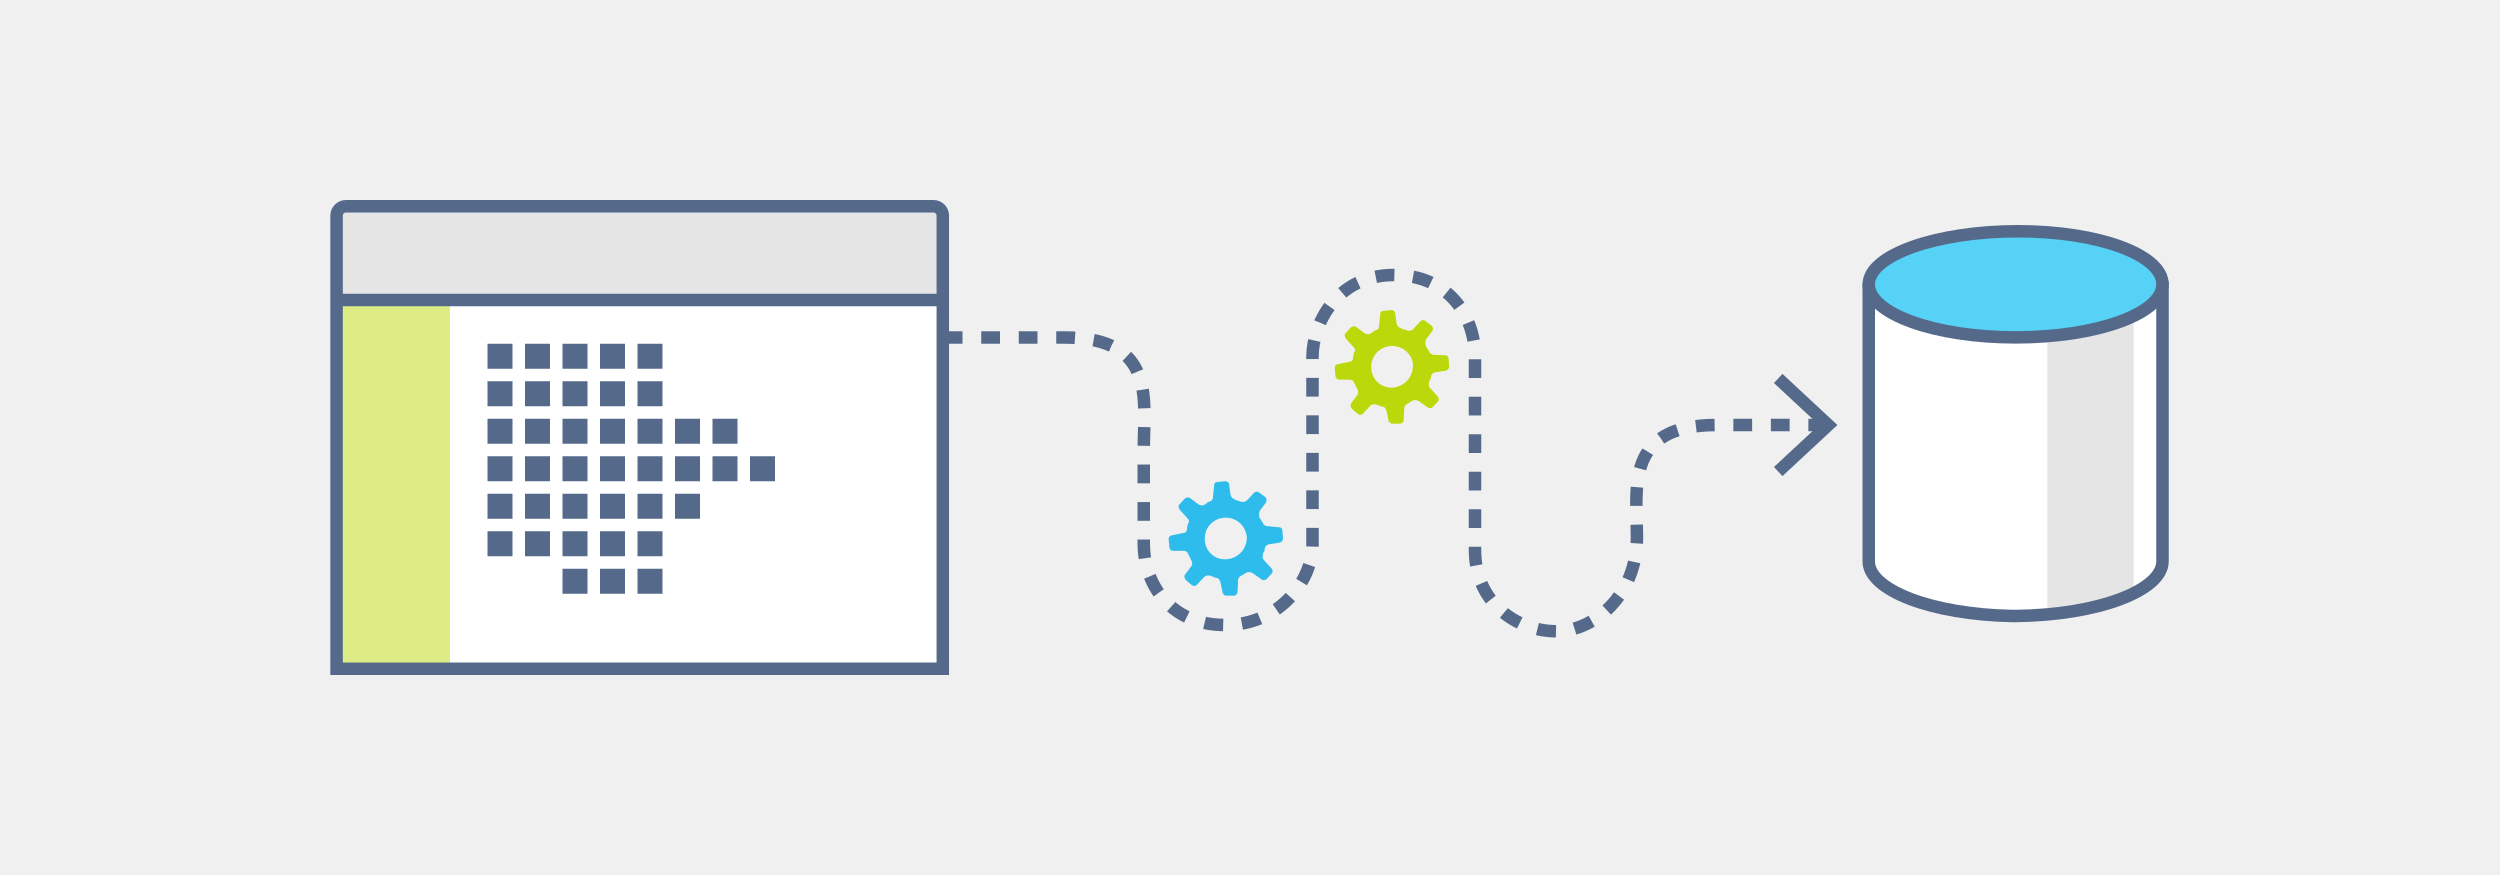
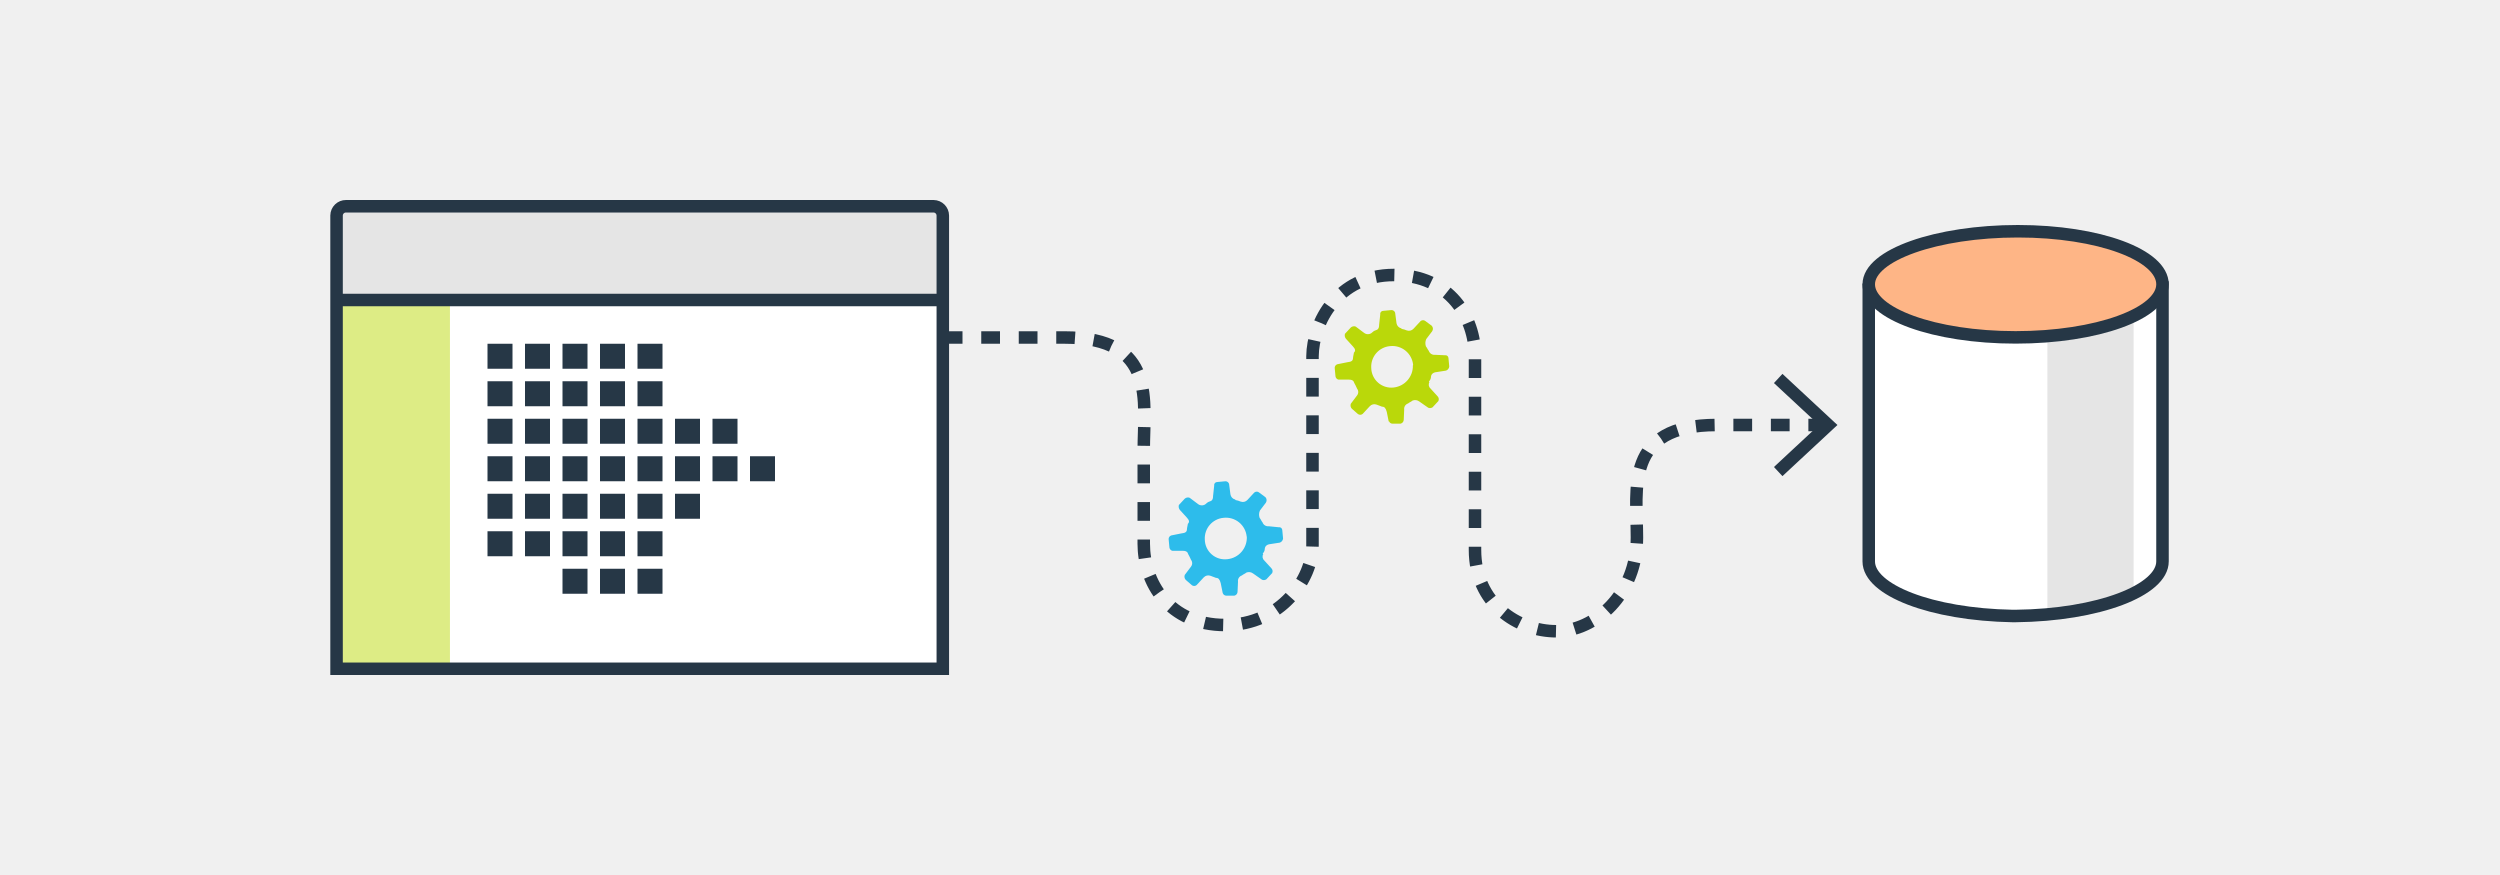
<svg xmlns="http://www.w3.org/2000/svg" viewBox="0 0 400 140" style="background-color: #ffb690;">
  <defs>
-     <style>.cls-1,.cls-10{fill:#fff;}.cls-2{fill:#e5e5e5;}.cls-3,.cls-5{fill:none;}.cls-10,.cls-3,.cls-4,.cls-5{stroke:#556a8a;stroke-miterlimit:10;stroke-width:2px;}.cls-4{fill:#55d2f6;}.cls-5{stroke-dasharray:3 3;}.cls-6{fill:#556a8a;}.cls-7{fill:#bad80a;}.cls-8{fill:#2dbceb;}.cls-9{fill:#ddec85;}</style>
+     <style>.cls-1,.cls-10{fill:#fff;}.cls-2{fill:#e5e5e5;}.cls-3,.cls-5{fill:none;}.cls-10,.cls-3,.cls-4,.cls-5{stroke:#263746;stroke-miterlimit:10;stroke-width:2px;}.cls-4{fill:#feb586;}.cls-5{stroke-dasharray:3 3;}.cls-6{fill:#263746;}.cls-7{fill:#bad80a;}.cls-8{fill:#2dbceb;}.cls-9{fill:#ddec85;}</style>
  </defs>
  <g id="ICONS">
    <path class="cls-1" d="M341.38,45l-13.8.12L299,45.36V89.83c0,4.56,10,8.49,23,8.73h.5c1.76,0,3.46-.1,5.09-.26a39.9,39.9,0,0,0,13.8-3.37c2.92-1.45,4.61-3.23,4.61-5.11V45Z" />
    <path class="cls-2" d="M341.38,45V94.94a39.9,39.9,0,0,1-13.8,3.37V45.12Z" />
    <path class="cls-3" d="M299,45.36V89.83c0,4.56,9.95,8.49,23,8.73h.5c13.29-.15,23.5-4.12,23.5-8.74V45" />
    <path class="cls-4" d="M346,45.49c0,4.69-10.52,8.49-23.5,8.49S299,50.17,299,45.49,309.88,37,322.86,37,346,40.8,346,45.49" />
    <path class="cls-5" d="M151,54h19.33C185.16,54,183,64.18,183,72v2c0,7,0,6.85,0,13s4,13,13,13,14-7.42,14-12.78V57c.05-5.36,4-13,13-13s13,6.85,13,13V88c0,8.55,6.82,13,13,13s12.91-5.89,12.91-15c0-7.82-2.09-18,12.75-18h17.16" />
    <polygon class="cls-6" points="285.19 76.18 283.83 74.72 291.05 68 283.83 61.29 285.19 59.82 293.99 68 285.19 76.18" />
    <path class="cls-7" d="M222.23,67.37a.61.61,0,0,0,.57.42l1.28,0a.66.66,0,0,0,.52-.67l.07-1.57a.91.91,0,0,1,.63-1c.21-.19.5-.27.71-.46a1.1,1.1,0,0,1,1.08.15l1.43,1a.74.74,0,0,0,.69-.07l.93-1a.68.68,0,0,0-.16-.8l-1.12-1.23a.8.8,0,0,1-.15-1l-.09-.1a1.06,1.06,0,0,0,.33-.67c0-.39.23-.78.92-.84l1.49-.23a.78.78,0,0,0,.52-.66l-.13-1.38a.48.48,0,0,0-.57-.42l-1.57-.07a.94.94,0,0,1-1-.63c-.19-.21-.27-.5-.46-.71a1.58,1.58,0,0,1,.05-1.18l.94-1.24a.71.71,0,0,0-.06-.89l-1-.74a.6.6,0,0,0-.79,0l-1.14,1.23a1,1,0,0,1-1.09.25,3,3,0,0,0-.78-.23l-.09-.1a1,1,0,0,1-.75-.82l-.22-1.68a.61.61,0,0,0-.57-.42l-1.39.13a.48.48,0,0,0-.42.57l-.18,1.67c0,.59-.23.78-.53.86s-.5.27-.71.46a1,1,0,0,1-1.18-.05l-1.33-1a.76.76,0,0,0-.79.16l-.93,1a.87.87,0,0,0,.16.79l1.12,1.23c.38.41.46.71.15,1,0,.2-.12.49-.14.88s-.22.58-.92.65l-1.59.32a.61.61,0,0,0-.42.57l.13,1.38a.63.63,0,0,0,.47.51l1.67,0c.59,0,.78.23.86.53a8.79,8.79,0,0,1,.45.91.88.88,0,0,1,0,1.09l-1,1.33a.76.76,0,0,0,.16.79l.95.83a.6.6,0,0,0,.79,0l1.14-1.23a1,1,0,0,1,1.09-.25l.87.33c.39,0,.58.22.75.82l.32,1.59m3.86-9A3.46,3.46,0,0,1,223,62a3.21,3.21,0,0,1-3.6-3.12,3.3,3.3,0,0,1,3-3.5,3.34,3.34,0,0,1,3.7,3" />
    <path class="cls-8" d="M195.64,94.89a.61.61,0,0,0,.57.42l1.28,0a.66.66,0,0,0,.52-.67l.07-1.57a.91.91,0,0,1,.63-1c.21-.19.5-.27.71-.46a1.1,1.1,0,0,1,1.08.15l1.43,1a.74.74,0,0,0,.69-.07l.93-1a.68.68,0,0,0-.16-.8l-1.12-1.23a.8.8,0,0,1-.15-1l-.09-.1a1.06,1.06,0,0,0,.33-.67c0-.39.23-.78.92-.84l1.49-.23a.78.78,0,0,0,.52-.66l-.13-1.38a.48.48,0,0,0-.57-.42L203,84.2a.94.94,0,0,1-1-.63c-.19-.21-.27-.5-.46-.71a1.58,1.58,0,0,1,.05-1.18l.94-1.24a.71.71,0,0,0-.06-.89l-1-.74a.6.6,0,0,0-.79,0L199.58,80a1,1,0,0,1-1.09.25,3,3,0,0,0-.78-.23l-.09-.1a1,1,0,0,1-.75-.82l-.22-1.68a.61.61,0,0,0-.57-.42l-1.39.13a.48.48,0,0,0-.42.57l-.18,1.67c0,.59-.23.78-.53.86s-.5.27-.71.46a1,1,0,0,1-1.18-.05l-1.33-1a.76.76,0,0,0-.79.16l-.93,1a.87.87,0,0,0,.16.79l1.12,1.23c.38.41.46.71.15,1,0,.2-.12.49-.14.88s-.22.58-.92.65l-1.59.32a.61.61,0,0,0-.42.57l.13,1.38a.63.63,0,0,0,.47.51l1.67,0c.59,0,.78.23.86.53a8.79,8.79,0,0,1,.45.91.88.88,0,0,1,0,1.09l-1,1.33a.76.76,0,0,0,.16.79l.95.83a.6.6,0,0,0,.79,0l1.14-1.23a1,1,0,0,1,1.09-.25l.87.33c.39,0,.58.22.75.82l.32,1.59m3.86-9a3.46,3.46,0,0,1-3.12,3.6,3.21,3.21,0,0,1-3.6-3.12,3.3,3.3,0,0,1,3-3.5,3.34,3.34,0,0,1,3.7,3" />
    <path class="cls-1" d="M149.47,33.11H55.31a1.5,1.5,0,0,0-1.52,1.48v72.32H151V34.59A1.5,1.5,0,0,0,149.47,33.11Z" />
    <rect class="cls-9" x="53.99" y="48.41" width="18" height="58.59" />
    <rect class="cls-2" x="54.08" y="33.27" width="96.9" height="15.14" />
    <path class="cls-3" d="M149.37,33h-94a1.5,1.5,0,0,0-1.52,1.48V107h97V34.49A1.5,1.5,0,0,0,149.37,33Z" />
    <line class="cls-10" x1="53" y1="48" x2="150.98" y2="48" />
    <rect class="cls-6" x="78" y="55" width="4" height="4" />
    <rect class="cls-6" x="78" y="61" width="4" height="4" />
    <rect class="cls-6" x="78" y="67" width="4" height="4" />
    <rect class="cls-6" x="78" y="73" width="4" height="4" />
    <rect class="cls-6" x="84" y="55" width="4" height="4" />
    <rect class="cls-6" x="84" y="61" width="4" height="4" />
    <rect class="cls-6" x="84" y="67" width="4" height="4" />
    <rect class="cls-6" x="84" y="73" width="4" height="4" />
    <rect class="cls-6" x="90" y="55" width="4" height="4" />
    <rect class="cls-6" x="90" y="61" width="4" height="4" />
    <rect class="cls-6" x="90" y="67" width="4" height="4" />
    <rect class="cls-6" x="90" y="73" width="4" height="4" />
    <rect class="cls-6" x="96" y="55" width="4" height="4" />
    <rect class="cls-6" x="96" y="61" width="4" height="4" />
    <rect class="cls-6" x="96" y="67" width="4" height="4" />
    <rect class="cls-6" x="96" y="73" width="4" height="4" />
    <rect class="cls-6" x="102" y="55" width="4" height="4" />
    <rect class="cls-6" x="102" y="61" width="4" height="4" />
    <rect class="cls-6" x="102" y="67" width="4" height="4" />
    <rect class="cls-6" x="108" y="67" width="4" height="4" />
    <rect class="cls-6" x="114" y="67" width="4" height="4" />
    <rect class="cls-6" x="102" y="73" width="4" height="4" />
    <rect class="cls-6" x="108" y="73" width="4" height="4" />
    <rect class="cls-6" x="114" y="73" width="4" height="4" />
    <rect class="cls-6" x="120" y="73" width="4" height="4" />
    <rect class="cls-6" x="78" y="79" width="4" height="4" />
    <rect class="cls-6" x="78" y="85" width="4" height="4" />
    <rect class="cls-6" x="84" y="79" width="4" height="4" />
    <rect class="cls-6" x="84" y="85" width="4" height="4" />
    <rect class="cls-6" x="90" y="79" width="4" height="4" />
    <rect class="cls-6" x="90" y="85" width="4" height="4" />
    <rect class="cls-6" x="96" y="79" width="4" height="4" />
    <rect class="cls-6" x="96" y="85" width="4" height="4" />
    <rect class="cls-6" x="102" y="79" width="4" height="4" />
    <rect class="cls-6" x="108" y="79" width="4" height="4" />
    <rect class="cls-6" x="102" y="85" width="4" height="4" />
    <rect class="cls-6" x="90" y="91" width="4" height="4" />
    <rect class="cls-6" x="96" y="91" width="4" height="4" />
    <rect class="cls-6" x="102" y="91" width="4" height="4" />
  </g>
</svg>
